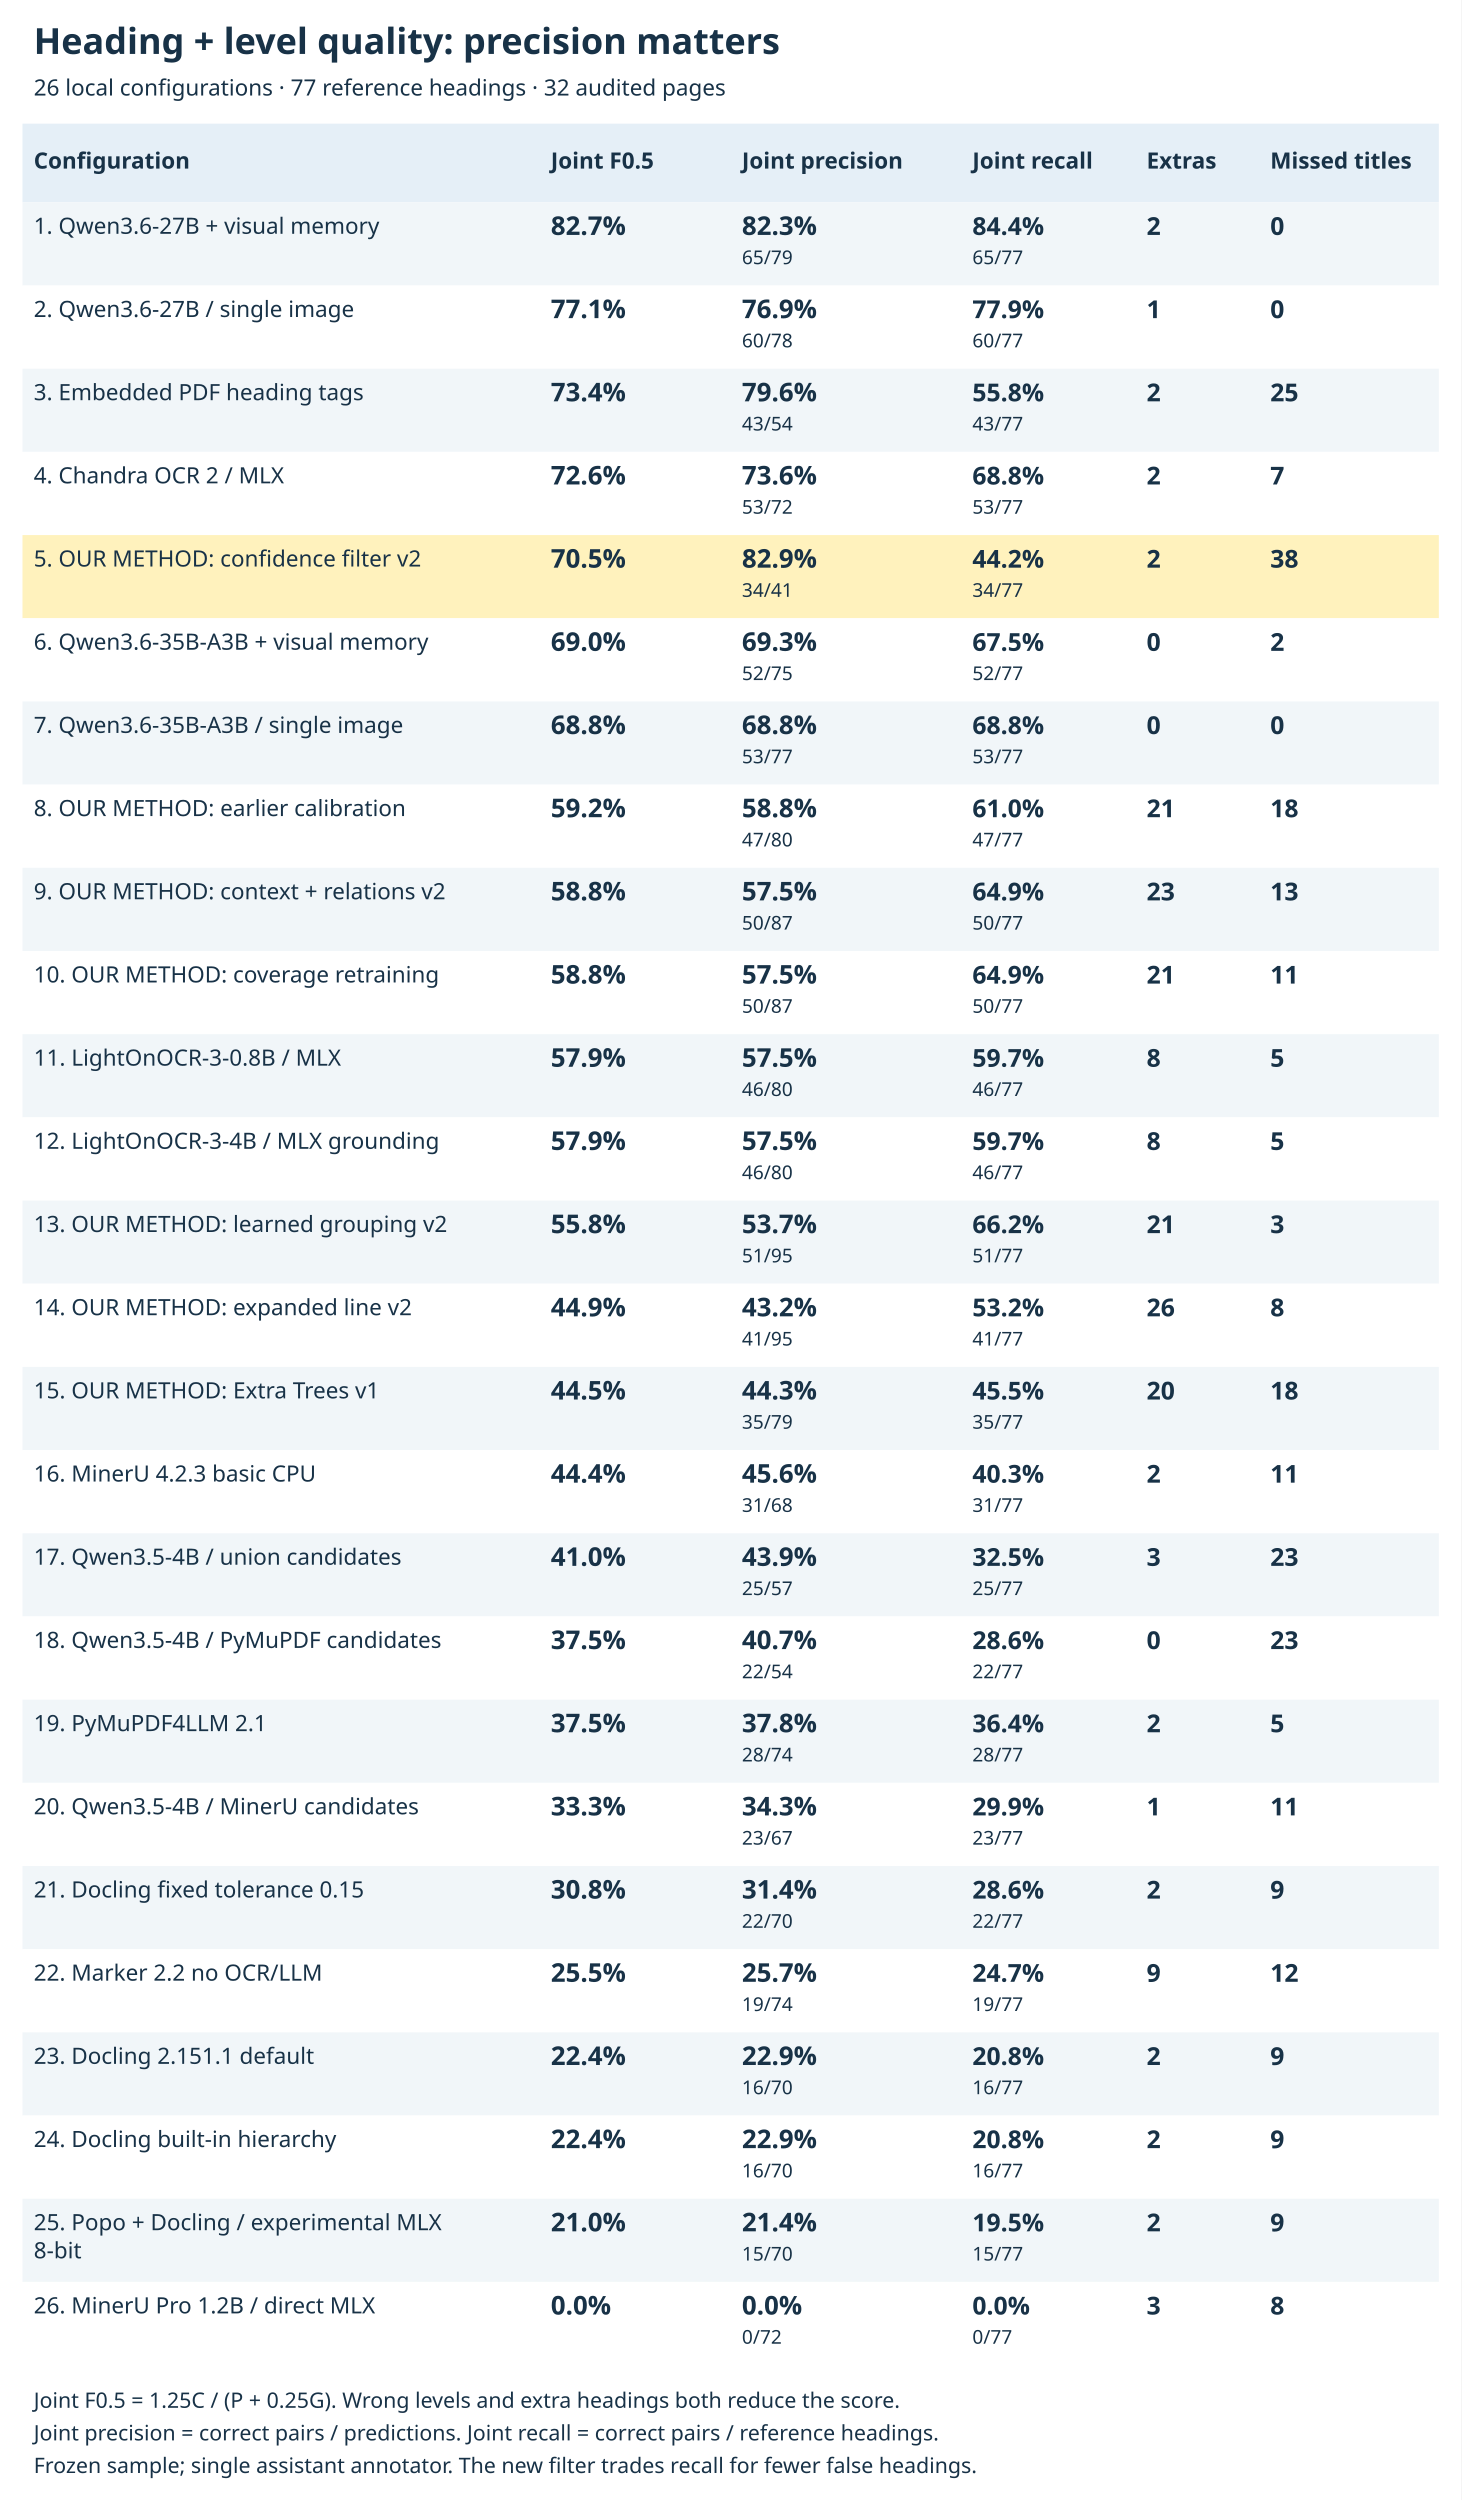
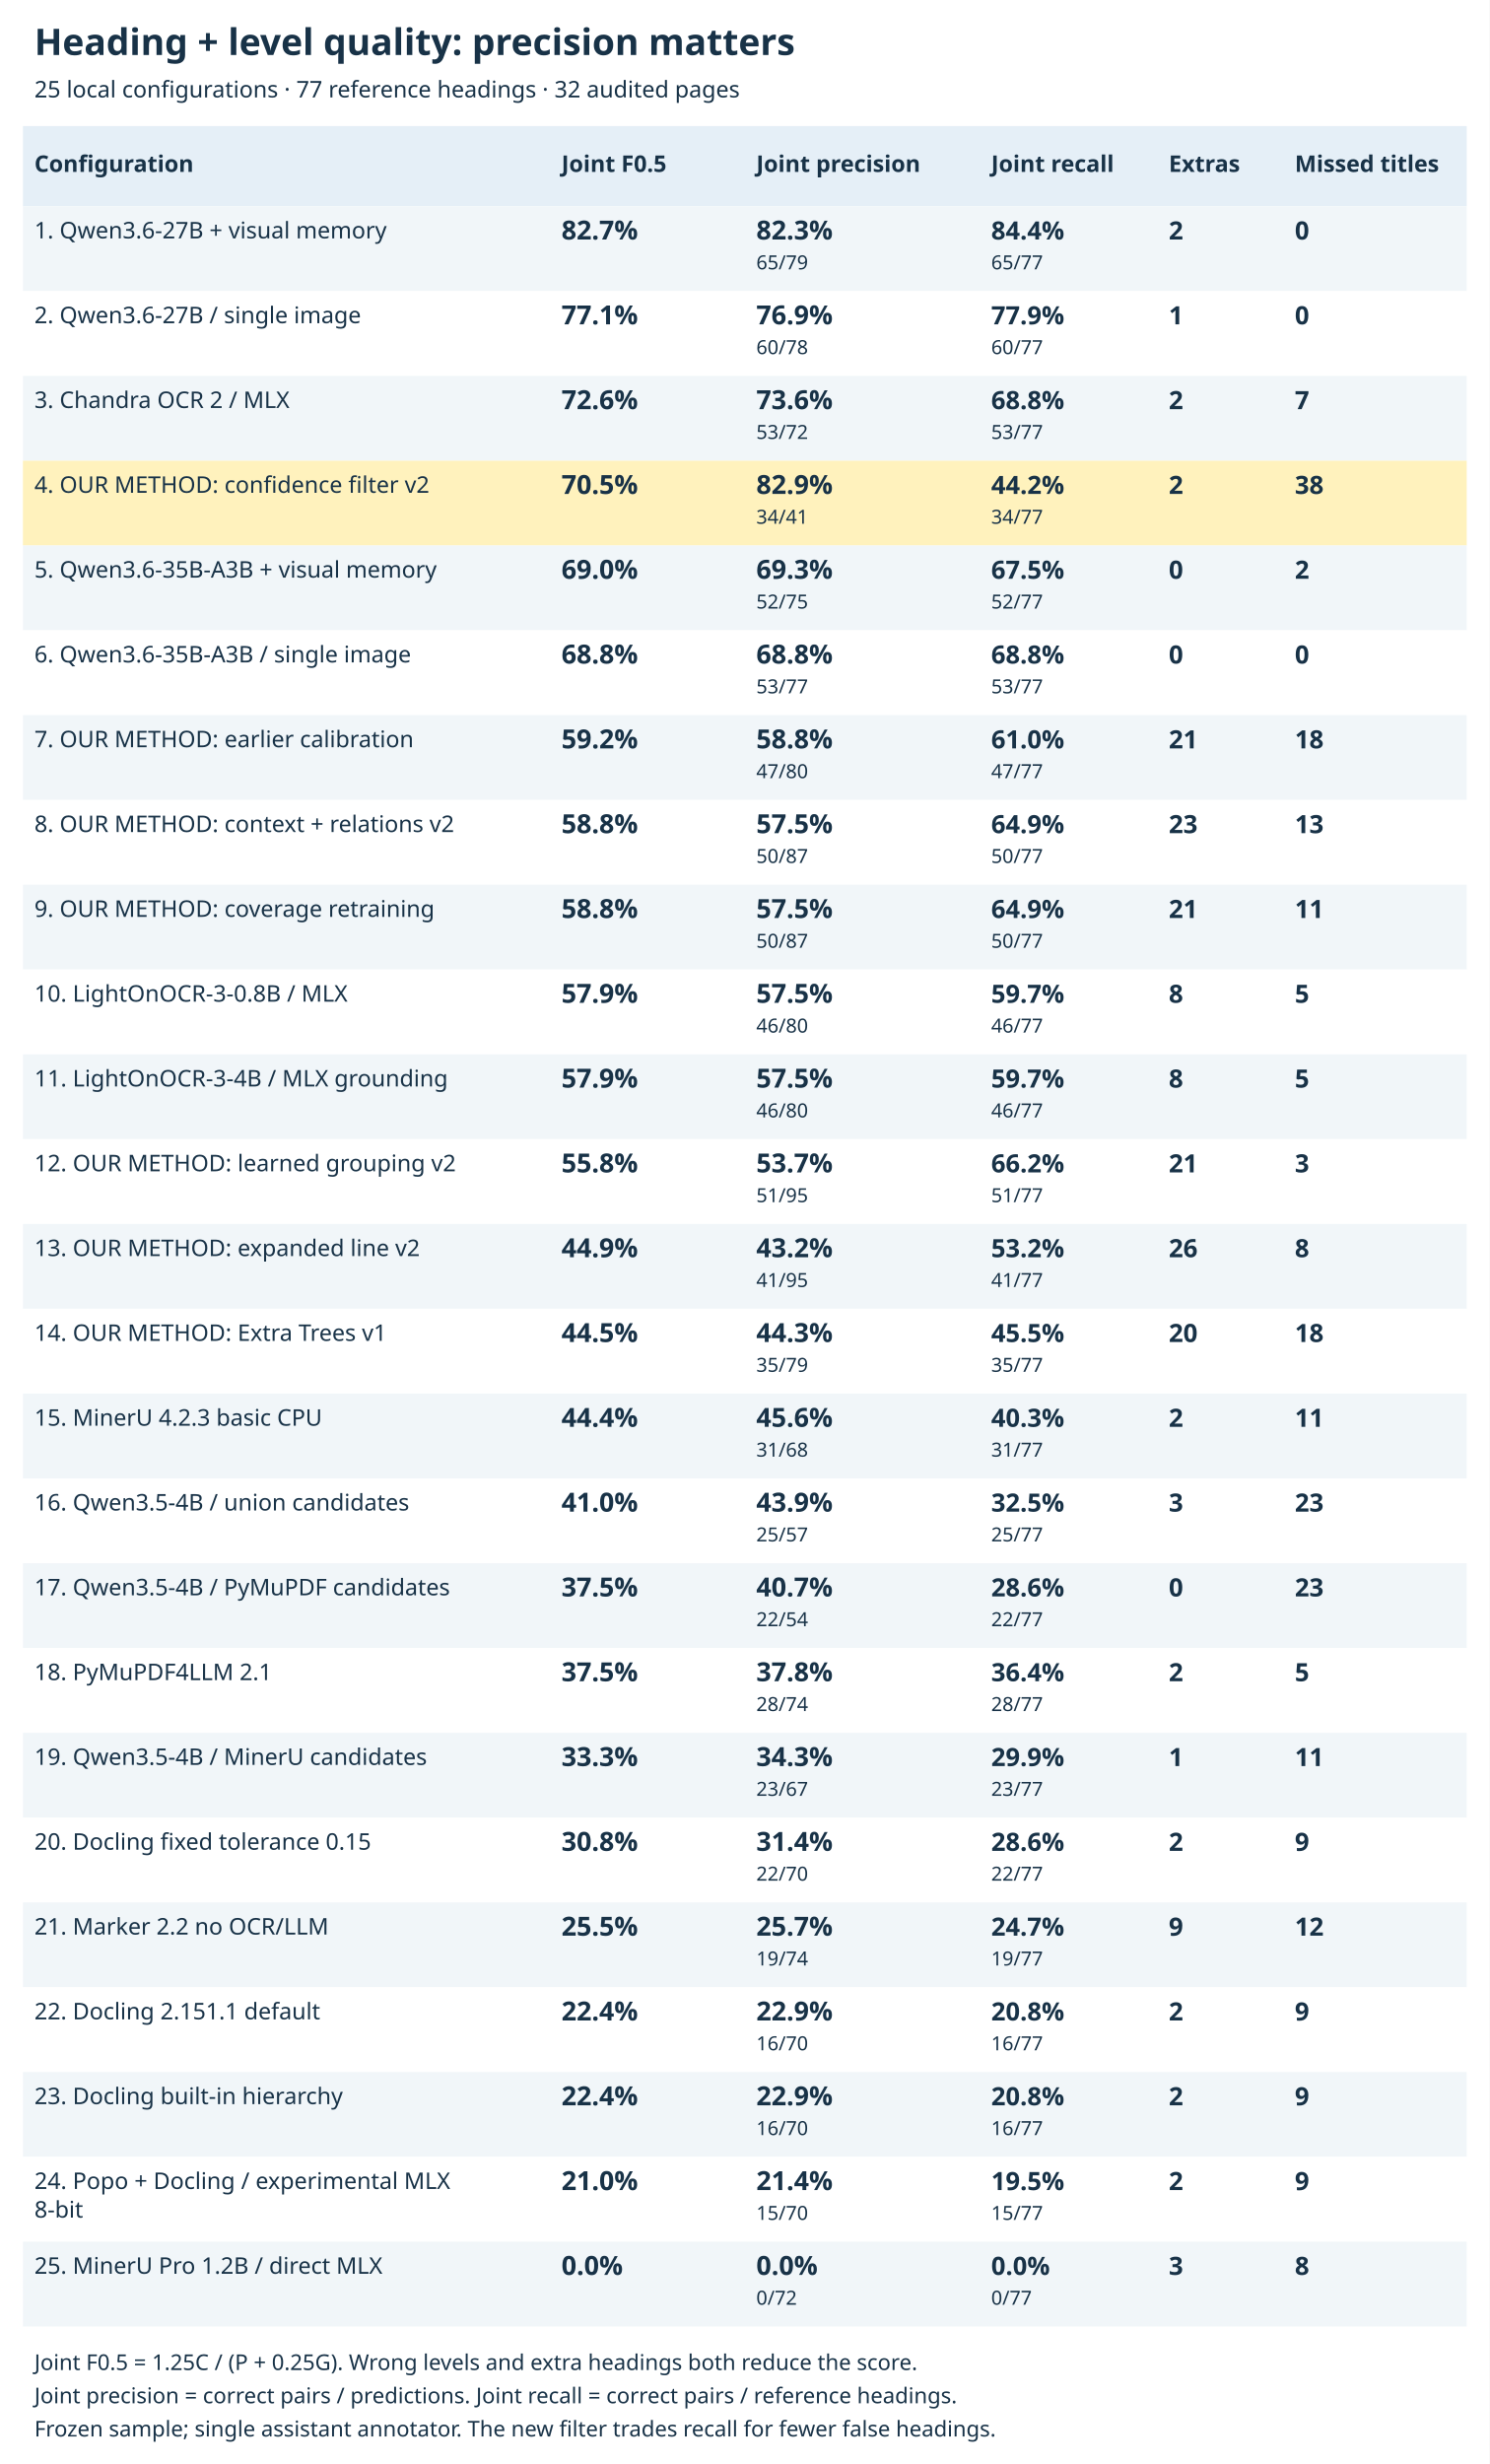
- <svg xmlns="http://www.w3.org/2000/svg" width="1300" height="2224">
-   <rect width="1300" height="2224" fill="white" />
+ <svg xmlns="http://www.w3.org/2000/svg" width="1300" height="2150">
+   <rect width="1300" height="2150" fill="white" />
  <text x="30" y="48" font-family="sans-serif" font-size="32" fill="#183247" font-weight="700">Heading + level quality: precision matters</text>
-   <text x="30" y="85" font-family="sans-serif" font-size="20" fill="#183247" font-weight="400">26 local configurations · 77 reference headings · 32 audited pages</text>
+   <text x="30" y="85" font-family="sans-serif" font-size="20" fill="#183247" font-weight="400">25 local configurations · 77 reference headings · 32 audited pages</text>
  <rect x="20" y="110" width="1260" height="70" fill="#e5eff7" />
  <text x="30" y="150" font-family="sans-serif" font-size="20" fill="#183247" font-weight="700">Configuration</text>
  <text x="490" y="150" font-family="sans-serif" font-size="20" fill="#183247" font-weight="700">Joint F0.5</text>
  <text x="660" y="150" font-family="sans-serif" font-size="20" fill="#183247" font-weight="700">Joint precision</text>
  <text x="865" y="150" font-family="sans-serif" font-size="20" fill="#183247" font-weight="700">Joint recall</text>
  <text x="1020" y="150" font-family="sans-serif" font-size="20" fill="#183247" font-weight="700">Extras</text>
  <text x="1130" y="150" font-family="sans-serif" font-size="20" fill="#183247" font-weight="700">Missed titles</text>
  <rect x="20" y="180" width="1260" height="74" fill="#f1f6f9" />
  <text x="30" y="208" font-family="sans-serif" font-size="20" fill="#183247" font-weight="400">1. Qwen3.6-27B + visual memory</text>
  <text x="490" y="209" font-family="sans-serif" font-size="23" fill="#183247" font-weight="700">82.7%</text>
  <text x="660" y="209" font-family="sans-serif" font-size="23" fill="#183247" font-weight="700">82.3%</text>
  <text x="660" y="235" font-family="sans-serif" font-size="17" fill="#183247" font-weight="400">65/79</text>
  <text x="865" y="209" font-family="sans-serif" font-size="22" fill="#183247" font-weight="700">84.4%</text>
  <text x="865" y="235" font-family="sans-serif" font-size="17" fill="#183247" font-weight="400">65/77</text>
  <text x="1020" y="209" font-family="sans-serif" font-size="22" fill="#183247" font-weight="700">2</text>
  <text x="1130" y="209" font-family="sans-serif" font-size="22" fill="#183247" font-weight="700">0</text>
  <rect x="20" y="254" width="1260" height="74" fill="white" />
  <text x="30" y="282" font-family="sans-serif" font-size="20" fill="#183247" font-weight="400">2. Qwen3.6-27B / single image</text>
  <text x="490" y="283" font-family="sans-serif" font-size="23" fill="#183247" font-weight="700">77.1%</text>
  <text x="660" y="283" font-family="sans-serif" font-size="23" fill="#183247" font-weight="700">76.9%</text>
  <text x="660" y="309" font-family="sans-serif" font-size="17" fill="#183247" font-weight="400">60/78</text>
  <text x="865" y="283" font-family="sans-serif" font-size="22" fill="#183247" font-weight="700">77.9%</text>
  <text x="865" y="309" font-family="sans-serif" font-size="17" fill="#183247" font-weight="400">60/77</text>
  <text x="1020" y="283" font-family="sans-serif" font-size="22" fill="#183247" font-weight="700">1</text>
  <text x="1130" y="283" font-family="sans-serif" font-size="22" fill="#183247" font-weight="700">0</text>
  <rect x="20" y="328" width="1260" height="74" fill="#f1f6f9" />
-   <text x="30" y="356" font-family="sans-serif" font-size="20" fill="#183247" font-weight="400">3. Embedded PDF heading tags</text>
-   <text x="490" y="357" font-family="sans-serif" font-size="23" fill="#183247" font-weight="700">73.4%</text>
-   <text x="660" y="357" font-family="sans-serif" font-size="23" fill="#183247" font-weight="700">79.6%</text>
-   <text x="660" y="383" font-family="sans-serif" font-size="17" fill="#183247" font-weight="400">43/54</text>
-   <text x="865" y="357" font-family="sans-serif" font-size="22" fill="#183247" font-weight="700">55.8%</text>
-   <text x="865" y="383" font-family="sans-serif" font-size="17" fill="#183247" font-weight="400">43/77</text>
+   <text x="30" y="356" font-family="sans-serif" font-size="20" fill="#183247" font-weight="400">3. Chandra OCR 2 / MLX</text>
+   <text x="490" y="357" font-family="sans-serif" font-size="23" fill="#183247" font-weight="700">72.6%</text>
+   <text x="660" y="357" font-family="sans-serif" font-size="23" fill="#183247" font-weight="700">73.6%</text>
+   <text x="660" y="383" font-family="sans-serif" font-size="17" fill="#183247" font-weight="400">53/72</text>
+   <text x="865" y="357" font-family="sans-serif" font-size="22" fill="#183247" font-weight="700">68.8%</text>
+   <text x="865" y="383" font-family="sans-serif" font-size="17" fill="#183247" font-weight="400">53/77</text>
  <text x="1020" y="357" font-family="sans-serif" font-size="22" fill="#183247" font-weight="700">2</text>
-   <text x="1130" y="357" font-family="sans-serif" font-size="22" fill="#183247" font-weight="700">25</text>
-   <rect x="20" y="402" width="1260" height="74" fill="white" />
-   <text x="30" y="430" font-family="sans-serif" font-size="20" fill="#183247" font-weight="400">4. Chandra OCR 2 / MLX</text>
-   <text x="490" y="431" font-family="sans-serif" font-size="23" fill="#183247" font-weight="700">72.6%</text>
-   <text x="660" y="431" font-family="sans-serif" font-size="23" fill="#183247" font-weight="700">73.6%</text>
-   <text x="660" y="457" font-family="sans-serif" font-size="17" fill="#183247" font-weight="400">53/72</text>
-   <text x="865" y="431" font-family="sans-serif" font-size="22" fill="#183247" font-weight="700">68.8%</text>
-   <text x="865" y="457" font-family="sans-serif" font-size="17" fill="#183247" font-weight="400">53/77</text>
+   <text x="1130" y="357" font-family="sans-serif" font-size="22" fill="#183247" font-weight="700">7</text>
+   <rect x="20" y="402" width="1260" height="74" fill="#fff2bd" />
+   <text x="30" y="430" font-family="sans-serif" font-size="20" fill="#183247" font-weight="400">4. OUR METHOD: confidence filter v2</text>
+   <text x="490" y="431" font-family="sans-serif" font-size="23" fill="#183247" font-weight="700">70.5%</text>
+   <text x="660" y="431" font-family="sans-serif" font-size="23" fill="#183247" font-weight="700">82.9%</text>
+   <text x="660" y="457" font-family="sans-serif" font-size="17" fill="#183247" font-weight="400">34/41</text>
+   <text x="865" y="431" font-family="sans-serif" font-size="22" fill="#183247" font-weight="700">44.2%</text>
+   <text x="865" y="457" font-family="sans-serif" font-size="17" fill="#183247" font-weight="400">34/77</text>
  <text x="1020" y="431" font-family="sans-serif" font-size="22" fill="#183247" font-weight="700">2</text>
-   <text x="1130" y="431" font-family="sans-serif" font-size="22" fill="#183247" font-weight="700">7</text>
-   <rect x="20" y="476" width="1260" height="74" fill="#fff2bd" />
-   <text x="30" y="504" font-family="sans-serif" font-size="20" fill="#183247" font-weight="400">5. OUR METHOD: confidence filter v2</text>
-   <text x="490" y="505" font-family="sans-serif" font-size="23" fill="#183247" font-weight="700">70.5%</text>
-   <text x="660" y="505" font-family="sans-serif" font-size="23" fill="#183247" font-weight="700">82.9%</text>
-   <text x="660" y="531" font-family="sans-serif" font-size="17" fill="#183247" font-weight="400">34/41</text>
-   <text x="865" y="505" font-family="sans-serif" font-size="22" fill="#183247" font-weight="700">44.2%</text>
-   <text x="865" y="531" font-family="sans-serif" font-size="17" fill="#183247" font-weight="400">34/77</text>
-   <text x="1020" y="505" font-family="sans-serif" font-size="22" fill="#183247" font-weight="700">2</text>
-   <text x="1130" y="505" font-family="sans-serif" font-size="22" fill="#183247" font-weight="700">38</text>
+   <text x="1130" y="431" font-family="sans-serif" font-size="22" fill="#183247" font-weight="700">38</text>
+   <rect x="20" y="476" width="1260" height="74" fill="#f1f6f9" />
+   <text x="30" y="504" font-family="sans-serif" font-size="20" fill="#183247" font-weight="400">5. Qwen3.6-35B-A3B + visual memory</text>
+   <text x="490" y="505" font-family="sans-serif" font-size="23" fill="#183247" font-weight="700">69.0%</text>
+   <text x="660" y="505" font-family="sans-serif" font-size="23" fill="#183247" font-weight="700">69.3%</text>
+   <text x="660" y="531" font-family="sans-serif" font-size="17" fill="#183247" font-weight="400">52/75</text>
+   <text x="865" y="505" font-family="sans-serif" font-size="22" fill="#183247" font-weight="700">67.5%</text>
+   <text x="865" y="531" font-family="sans-serif" font-size="17" fill="#183247" font-weight="400">52/77</text>
+   <text x="1020" y="505" font-family="sans-serif" font-size="22" fill="#183247" font-weight="700">0</text>
+   <text x="1130" y="505" font-family="sans-serif" font-size="22" fill="#183247" font-weight="700">2</text>
  <rect x="20" y="550" width="1260" height="74" fill="white" />
-   <text x="30" y="578" font-family="sans-serif" font-size="20" fill="#183247" font-weight="400">6. Qwen3.6-35B-A3B + visual memory</text>
-   <text x="490" y="579" font-family="sans-serif" font-size="23" fill="#183247" font-weight="700">69.0%</text>
-   <text x="660" y="579" font-family="sans-serif" font-size="23" fill="#183247" font-weight="700">69.3%</text>
-   <text x="660" y="605" font-family="sans-serif" font-size="17" fill="#183247" font-weight="400">52/75</text>
-   <text x="865" y="579" font-family="sans-serif" font-size="22" fill="#183247" font-weight="700">67.5%</text>
-   <text x="865" y="605" font-family="sans-serif" font-size="17" fill="#183247" font-weight="400">52/77</text>
+   <text x="30" y="578" font-family="sans-serif" font-size="20" fill="#183247" font-weight="400">6. Qwen3.6-35B-A3B / single image</text>
+   <text x="490" y="579" font-family="sans-serif" font-size="23" fill="#183247" font-weight="700">68.8%</text>
+   <text x="660" y="579" font-family="sans-serif" font-size="23" fill="#183247" font-weight="700">68.8%</text>
+   <text x="660" y="605" font-family="sans-serif" font-size="17" fill="#183247" font-weight="400">53/77</text>
+   <text x="865" y="579" font-family="sans-serif" font-size="22" fill="#183247" font-weight="700">68.8%</text>
+   <text x="865" y="605" font-family="sans-serif" font-size="17" fill="#183247" font-weight="400">53/77</text>
  <text x="1020" y="579" font-family="sans-serif" font-size="22" fill="#183247" font-weight="700">0</text>
-   <text x="1130" y="579" font-family="sans-serif" font-size="22" fill="#183247" font-weight="700">2</text>
+   <text x="1130" y="579" font-family="sans-serif" font-size="22" fill="#183247" font-weight="700">0</text>
  <rect x="20" y="624" width="1260" height="74" fill="#f1f6f9" />
-   <text x="30" y="652" font-family="sans-serif" font-size="20" fill="#183247" font-weight="400">7. Qwen3.6-35B-A3B / single image</text>
-   <text x="490" y="653" font-family="sans-serif" font-size="23" fill="#183247" font-weight="700">68.8%</text>
-   <text x="660" y="653" font-family="sans-serif" font-size="23" fill="#183247" font-weight="700">68.8%</text>
-   <text x="660" y="679" font-family="sans-serif" font-size="17" fill="#183247" font-weight="400">53/77</text>
-   <text x="865" y="653" font-family="sans-serif" font-size="22" fill="#183247" font-weight="700">68.8%</text>
-   <text x="865" y="679" font-family="sans-serif" font-size="17" fill="#183247" font-weight="400">53/77</text>
-   <text x="1020" y="653" font-family="sans-serif" font-size="22" fill="#183247" font-weight="700">0</text>
-   <text x="1130" y="653" font-family="sans-serif" font-size="22" fill="#183247" font-weight="700">0</text>
+   <text x="30" y="652" font-family="sans-serif" font-size="20" fill="#183247" font-weight="400">7. OUR METHOD: earlier calibration</text>
+   <text x="490" y="653" font-family="sans-serif" font-size="23" fill="#183247" font-weight="700">59.2%</text>
+   <text x="660" y="653" font-family="sans-serif" font-size="23" fill="#183247" font-weight="700">58.8%</text>
+   <text x="660" y="679" font-family="sans-serif" font-size="17" fill="#183247" font-weight="400">47/80</text>
+   <text x="865" y="653" font-family="sans-serif" font-size="22" fill="#183247" font-weight="700">61.0%</text>
+   <text x="865" y="679" font-family="sans-serif" font-size="17" fill="#183247" font-weight="400">47/77</text>
+   <text x="1020" y="653" font-family="sans-serif" font-size="22" fill="#183247" font-weight="700">21</text>
+   <text x="1130" y="653" font-family="sans-serif" font-size="22" fill="#183247" font-weight="700">18</text>
  <rect x="20" y="698" width="1260" height="74" fill="white" />
-   <text x="30" y="726" font-family="sans-serif" font-size="20" fill="#183247" font-weight="400">8. OUR METHOD: earlier calibration</text>
-   <text x="490" y="727" font-family="sans-serif" font-size="23" fill="#183247" font-weight="700">59.2%</text>
-   <text x="660" y="727" font-family="sans-serif" font-size="23" fill="#183247" font-weight="700">58.8%</text>
-   <text x="660" y="753" font-family="sans-serif" font-size="17" fill="#183247" font-weight="400">47/80</text>
-   <text x="865" y="727" font-family="sans-serif" font-size="22" fill="#183247" font-weight="700">61.0%</text>
-   <text x="865" y="753" font-family="sans-serif" font-size="17" fill="#183247" font-weight="400">47/77</text>
-   <text x="1020" y="727" font-family="sans-serif" font-size="22" fill="#183247" font-weight="700">21</text>
-   <text x="1130" y="727" font-family="sans-serif" font-size="22" fill="#183247" font-weight="700">18</text>
+   <text x="30" y="726" font-family="sans-serif" font-size="20" fill="#183247" font-weight="400">8. OUR METHOD: context + relations v2</text>
+   <text x="490" y="727" font-family="sans-serif" font-size="23" fill="#183247" font-weight="700">58.8%</text>
+   <text x="660" y="727" font-family="sans-serif" font-size="23" fill="#183247" font-weight="700">57.5%</text>
+   <text x="660" y="753" font-family="sans-serif" font-size="17" fill="#183247" font-weight="400">50/87</text>
+   <text x="865" y="727" font-family="sans-serif" font-size="22" fill="#183247" font-weight="700">64.9%</text>
+   <text x="865" y="753" font-family="sans-serif" font-size="17" fill="#183247" font-weight="400">50/77</text>
+   <text x="1020" y="727" font-family="sans-serif" font-size="22" fill="#183247" font-weight="700">23</text>
+   <text x="1130" y="727" font-family="sans-serif" font-size="22" fill="#183247" font-weight="700">13</text>
  <rect x="20" y="772" width="1260" height="74" fill="#f1f6f9" />
-   <text x="30" y="800" font-family="sans-serif" font-size="20" fill="#183247" font-weight="400">9. OUR METHOD: context + relations v2</text>
+   <text x="30" y="800" font-family="sans-serif" font-size="20" fill="#183247" font-weight="400">9. OUR METHOD: coverage retraining</text>
  <text x="490" y="801" font-family="sans-serif" font-size="23" fill="#183247" font-weight="700">58.8%</text>
  <text x="660" y="801" font-family="sans-serif" font-size="23" fill="#183247" font-weight="700">57.5%</text>
  <text x="660" y="827" font-family="sans-serif" font-size="17" fill="#183247" font-weight="400">50/87</text>
  <text x="865" y="801" font-family="sans-serif" font-size="22" fill="#183247" font-weight="700">64.9%</text>
  <text x="865" y="827" font-family="sans-serif" font-size="17" fill="#183247" font-weight="400">50/77</text>
-   <text x="1020" y="801" font-family="sans-serif" font-size="22" fill="#183247" font-weight="700">23</text>
-   <text x="1130" y="801" font-family="sans-serif" font-size="22" fill="#183247" font-weight="700">13</text>
+   <text x="1020" y="801" font-family="sans-serif" font-size="22" fill="#183247" font-weight="700">21</text>
+   <text x="1130" y="801" font-family="sans-serif" font-size="22" fill="#183247" font-weight="700">11</text>
  <rect x="20" y="846" width="1260" height="74" fill="white" />
-   <text x="30" y="874" font-family="sans-serif" font-size="20" fill="#183247" font-weight="400">10. OUR METHOD: coverage retraining</text>
-   <text x="490" y="875" font-family="sans-serif" font-size="23" fill="#183247" font-weight="700">58.8%</text>
+   <text x="30" y="874" font-family="sans-serif" font-size="20" fill="#183247" font-weight="400">10. LightOnOCR-3-0.8B / MLX</text>
+   <text x="490" y="875" font-family="sans-serif" font-size="23" fill="#183247" font-weight="700">57.9%</text>
  <text x="660" y="875" font-family="sans-serif" font-size="23" fill="#183247" font-weight="700">57.5%</text>
-   <text x="660" y="901" font-family="sans-serif" font-size="17" fill="#183247" font-weight="400">50/87</text>
-   <text x="865" y="875" font-family="sans-serif" font-size="22" fill="#183247" font-weight="700">64.9%</text>
-   <text x="865" y="901" font-family="sans-serif" font-size="17" fill="#183247" font-weight="400">50/77</text>
-   <text x="1020" y="875" font-family="sans-serif" font-size="22" fill="#183247" font-weight="700">21</text>
-   <text x="1130" y="875" font-family="sans-serif" font-size="22" fill="#183247" font-weight="700">11</text>
+   <text x="660" y="901" font-family="sans-serif" font-size="17" fill="#183247" font-weight="400">46/80</text>
+   <text x="865" y="875" font-family="sans-serif" font-size="22" fill="#183247" font-weight="700">59.7%</text>
+   <text x="865" y="901" font-family="sans-serif" font-size="17" fill="#183247" font-weight="400">46/77</text>
+   <text x="1020" y="875" font-family="sans-serif" font-size="22" fill="#183247" font-weight="700">8</text>
+   <text x="1130" y="875" font-family="sans-serif" font-size="22" fill="#183247" font-weight="700">5</text>
  <rect x="20" y="920" width="1260" height="74" fill="#f1f6f9" />
-   <text x="30" y="948" font-family="sans-serif" font-size="20" fill="#183247" font-weight="400">11. LightOnOCR-3-0.8B / MLX</text>
+   <text x="30" y="948" font-family="sans-serif" font-size="20" fill="#183247" font-weight="400">11. LightOnOCR-3-4B / MLX grounding</text>
  <text x="490" y="949" font-family="sans-serif" font-size="23" fill="#183247" font-weight="700">57.9%</text>
  <text x="660" y="949" font-family="sans-serif" font-size="23" fill="#183247" font-weight="700">57.5%</text>
  <text x="660" y="975" font-family="sans-serif" font-size="17" fill="#183247" font-weight="400">46/80</text>
  <text x="865" y="949" font-family="sans-serif" font-size="22" fill="#183247" font-weight="700">59.7%</text>
  <text x="865" y="975" font-family="sans-serif" font-size="17" fill="#183247" font-weight="400">46/77</text>
  <text x="1020" y="949" font-family="sans-serif" font-size="22" fill="#183247" font-weight="700">8</text>
  <text x="1130" y="949" font-family="sans-serif" font-size="22" fill="#183247" font-weight="700">5</text>
  <rect x="20" y="994" width="1260" height="74" fill="white" />
-   <text x="30" y="1022" font-family="sans-serif" font-size="20" fill="#183247" font-weight="400">12. LightOnOCR-3-4B / MLX grounding</text>
-   <text x="490" y="1023" font-family="sans-serif" font-size="23" fill="#183247" font-weight="700">57.9%</text>
-   <text x="660" y="1023" font-family="sans-serif" font-size="23" fill="#183247" font-weight="700">57.5%</text>
-   <text x="660" y="1049" font-family="sans-serif" font-size="17" fill="#183247" font-weight="400">46/80</text>
-   <text x="865" y="1023" font-family="sans-serif" font-size="22" fill="#183247" font-weight="700">59.7%</text>
-   <text x="865" y="1049" font-family="sans-serif" font-size="17" fill="#183247" font-weight="400">46/77</text>
-   <text x="1020" y="1023" font-family="sans-serif" font-size="22" fill="#183247" font-weight="700">8</text>
-   <text x="1130" y="1023" font-family="sans-serif" font-size="22" fill="#183247" font-weight="700">5</text>
+   <text x="30" y="1022" font-family="sans-serif" font-size="20" fill="#183247" font-weight="400">12. OUR METHOD: learned grouping v2</text>
+   <text x="490" y="1023" font-family="sans-serif" font-size="23" fill="#183247" font-weight="700">55.8%</text>
+   <text x="660" y="1023" font-family="sans-serif" font-size="23" fill="#183247" font-weight="700">53.7%</text>
+   <text x="660" y="1049" font-family="sans-serif" font-size="17" fill="#183247" font-weight="400">51/95</text>
+   <text x="865" y="1023" font-family="sans-serif" font-size="22" fill="#183247" font-weight="700">66.2%</text>
+   <text x="865" y="1049" font-family="sans-serif" font-size="17" fill="#183247" font-weight="400">51/77</text>
+   <text x="1020" y="1023" font-family="sans-serif" font-size="22" fill="#183247" font-weight="700">21</text>
+   <text x="1130" y="1023" font-family="sans-serif" font-size="22" fill="#183247" font-weight="700">3</text>
  <rect x="20" y="1068" width="1260" height="74" fill="#f1f6f9" />
-   <text x="30" y="1096" font-family="sans-serif" font-size="20" fill="#183247" font-weight="400">13. OUR METHOD: learned grouping v2</text>
-   <text x="490" y="1097" font-family="sans-serif" font-size="23" fill="#183247" font-weight="700">55.8%</text>
-   <text x="660" y="1097" font-family="sans-serif" font-size="23" fill="#183247" font-weight="700">53.7%</text>
-   <text x="660" y="1123" font-family="sans-serif" font-size="17" fill="#183247" font-weight="400">51/95</text>
-   <text x="865" y="1097" font-family="sans-serif" font-size="22" fill="#183247" font-weight="700">66.2%</text>
-   <text x="865" y="1123" font-family="sans-serif" font-size="17" fill="#183247" font-weight="400">51/77</text>
-   <text x="1020" y="1097" font-family="sans-serif" font-size="22" fill="#183247" font-weight="700">21</text>
-   <text x="1130" y="1097" font-family="sans-serif" font-size="22" fill="#183247" font-weight="700">3</text>
+   <text x="30" y="1096" font-family="sans-serif" font-size="20" fill="#183247" font-weight="400">13. OUR METHOD: expanded line v2</text>
+   <text x="490" y="1097" font-family="sans-serif" font-size="23" fill="#183247" font-weight="700">44.9%</text>
+   <text x="660" y="1097" font-family="sans-serif" font-size="23" fill="#183247" font-weight="700">43.2%</text>
+   <text x="660" y="1123" font-family="sans-serif" font-size="17" fill="#183247" font-weight="400">41/95</text>
+   <text x="865" y="1097" font-family="sans-serif" font-size="22" fill="#183247" font-weight="700">53.2%</text>
+   <text x="865" y="1123" font-family="sans-serif" font-size="17" fill="#183247" font-weight="400">41/77</text>
+   <text x="1020" y="1097" font-family="sans-serif" font-size="22" fill="#183247" font-weight="700">26</text>
+   <text x="1130" y="1097" font-family="sans-serif" font-size="22" fill="#183247" font-weight="700">8</text>
  <rect x="20" y="1142" width="1260" height="74" fill="white" />
-   <text x="30" y="1170" font-family="sans-serif" font-size="20" fill="#183247" font-weight="400">14. OUR METHOD: expanded line v2</text>
-   <text x="490" y="1171" font-family="sans-serif" font-size="23" fill="#183247" font-weight="700">44.9%</text>
-   <text x="660" y="1171" font-family="sans-serif" font-size="23" fill="#183247" font-weight="700">43.2%</text>
-   <text x="660" y="1197" font-family="sans-serif" font-size="17" fill="#183247" font-weight="400">41/95</text>
-   <text x="865" y="1171" font-family="sans-serif" font-size="22" fill="#183247" font-weight="700">53.2%</text>
-   <text x="865" y="1197" font-family="sans-serif" font-size="17" fill="#183247" font-weight="400">41/77</text>
-   <text x="1020" y="1171" font-family="sans-serif" font-size="22" fill="#183247" font-weight="700">26</text>
-   <text x="1130" y="1171" font-family="sans-serif" font-size="22" fill="#183247" font-weight="700">8</text>
+   <text x="30" y="1170" font-family="sans-serif" font-size="20" fill="#183247" font-weight="400">14. OUR METHOD: Extra Trees v1</text>
+   <text x="490" y="1171" font-family="sans-serif" font-size="23" fill="#183247" font-weight="700">44.5%</text>
+   <text x="660" y="1171" font-family="sans-serif" font-size="23" fill="#183247" font-weight="700">44.3%</text>
+   <text x="660" y="1197" font-family="sans-serif" font-size="17" fill="#183247" font-weight="400">35/79</text>
+   <text x="865" y="1171" font-family="sans-serif" font-size="22" fill="#183247" font-weight="700">45.5%</text>
+   <text x="865" y="1197" font-family="sans-serif" font-size="17" fill="#183247" font-weight="400">35/77</text>
+   <text x="1020" y="1171" font-family="sans-serif" font-size="22" fill="#183247" font-weight="700">20</text>
+   <text x="1130" y="1171" font-family="sans-serif" font-size="22" fill="#183247" font-weight="700">18</text>
  <rect x="20" y="1216" width="1260" height="74" fill="#f1f6f9" />
-   <text x="30" y="1244" font-family="sans-serif" font-size="20" fill="#183247" font-weight="400">15. OUR METHOD: Extra Trees v1</text>
-   <text x="490" y="1245" font-family="sans-serif" font-size="23" fill="#183247" font-weight="700">44.5%</text>
-   <text x="660" y="1245" font-family="sans-serif" font-size="23" fill="#183247" font-weight="700">44.3%</text>
-   <text x="660" y="1271" font-family="sans-serif" font-size="17" fill="#183247" font-weight="400">35/79</text>
-   <text x="865" y="1245" font-family="sans-serif" font-size="22" fill="#183247" font-weight="700">45.5%</text>
-   <text x="865" y="1271" font-family="sans-serif" font-size="17" fill="#183247" font-weight="400">35/77</text>
-   <text x="1020" y="1245" font-family="sans-serif" font-size="22" fill="#183247" font-weight="700">20</text>
-   <text x="1130" y="1245" font-family="sans-serif" font-size="22" fill="#183247" font-weight="700">18</text>
+   <text x="30" y="1244" font-family="sans-serif" font-size="20" fill="#183247" font-weight="400">15. MinerU 4.2.3 basic CPU</text>
+   <text x="490" y="1245" font-family="sans-serif" font-size="23" fill="#183247" font-weight="700">44.4%</text>
+   <text x="660" y="1245" font-family="sans-serif" font-size="23" fill="#183247" font-weight="700">45.6%</text>
+   <text x="660" y="1271" font-family="sans-serif" font-size="17" fill="#183247" font-weight="400">31/68</text>
+   <text x="865" y="1245" font-family="sans-serif" font-size="22" fill="#183247" font-weight="700">40.3%</text>
+   <text x="865" y="1271" font-family="sans-serif" font-size="17" fill="#183247" font-weight="400">31/77</text>
+   <text x="1020" y="1245" font-family="sans-serif" font-size="22" fill="#183247" font-weight="700">2</text>
+   <text x="1130" y="1245" font-family="sans-serif" font-size="22" fill="#183247" font-weight="700">11</text>
  <rect x="20" y="1290" width="1260" height="74" fill="white" />
-   <text x="30" y="1318" font-family="sans-serif" font-size="20" fill="#183247" font-weight="400">16. MinerU 4.2.3 basic CPU</text>
-   <text x="490" y="1319" font-family="sans-serif" font-size="23" fill="#183247" font-weight="700">44.4%</text>
-   <text x="660" y="1319" font-family="sans-serif" font-size="23" fill="#183247" font-weight="700">45.6%</text>
-   <text x="660" y="1345" font-family="sans-serif" font-size="17" fill="#183247" font-weight="400">31/68</text>
-   <text x="865" y="1319" font-family="sans-serif" font-size="22" fill="#183247" font-weight="700">40.3%</text>
-   <text x="865" y="1345" font-family="sans-serif" font-size="17" fill="#183247" font-weight="400">31/77</text>
-   <text x="1020" y="1319" font-family="sans-serif" font-size="22" fill="#183247" font-weight="700">2</text>
-   <text x="1130" y="1319" font-family="sans-serif" font-size="22" fill="#183247" font-weight="700">11</text>
+   <text x="30" y="1318" font-family="sans-serif" font-size="20" fill="#183247" font-weight="400">16. Qwen3.5-4B / union candidates</text>
+   <text x="490" y="1319" font-family="sans-serif" font-size="23" fill="#183247" font-weight="700">41.0%</text>
+   <text x="660" y="1319" font-family="sans-serif" font-size="23" fill="#183247" font-weight="700">43.9%</text>
+   <text x="660" y="1345" font-family="sans-serif" font-size="17" fill="#183247" font-weight="400">25/57</text>
+   <text x="865" y="1319" font-family="sans-serif" font-size="22" fill="#183247" font-weight="700">32.5%</text>
+   <text x="865" y="1345" font-family="sans-serif" font-size="17" fill="#183247" font-weight="400">25/77</text>
+   <text x="1020" y="1319" font-family="sans-serif" font-size="22" fill="#183247" font-weight="700">3</text>
+   <text x="1130" y="1319" font-family="sans-serif" font-size="22" fill="#183247" font-weight="700">23</text>
  <rect x="20" y="1364" width="1260" height="74" fill="#f1f6f9" />
-   <text x="30" y="1392" font-family="sans-serif" font-size="20" fill="#183247" font-weight="400">17. Qwen3.5-4B / union candidates</text>
-   <text x="490" y="1393" font-family="sans-serif" font-size="23" fill="#183247" font-weight="700">41.0%</text>
-   <text x="660" y="1393" font-family="sans-serif" font-size="23" fill="#183247" font-weight="700">43.9%</text>
-   <text x="660" y="1419" font-family="sans-serif" font-size="17" fill="#183247" font-weight="400">25/57</text>
-   <text x="865" y="1393" font-family="sans-serif" font-size="22" fill="#183247" font-weight="700">32.5%</text>
-   <text x="865" y="1419" font-family="sans-serif" font-size="17" fill="#183247" font-weight="400">25/77</text>
-   <text x="1020" y="1393" font-family="sans-serif" font-size="22" fill="#183247" font-weight="700">3</text>
+   <text x="30" y="1392" font-family="sans-serif" font-size="20" fill="#183247" font-weight="400">17. Qwen3.5-4B / PyMuPDF candidates</text>
+   <text x="490" y="1393" font-family="sans-serif" font-size="23" fill="#183247" font-weight="700">37.5%</text>
+   <text x="660" y="1393" font-family="sans-serif" font-size="23" fill="#183247" font-weight="700">40.7%</text>
+   <text x="660" y="1419" font-family="sans-serif" font-size="17" fill="#183247" font-weight="400">22/54</text>
+   <text x="865" y="1393" font-family="sans-serif" font-size="22" fill="#183247" font-weight="700">28.6%</text>
+   <text x="865" y="1419" font-family="sans-serif" font-size="17" fill="#183247" font-weight="400">22/77</text>
+   <text x="1020" y="1393" font-family="sans-serif" font-size="22" fill="#183247" font-weight="700">0</text>
  <text x="1130" y="1393" font-family="sans-serif" font-size="22" fill="#183247" font-weight="700">23</text>
  <rect x="20" y="1438" width="1260" height="74" fill="white" />
-   <text x="30" y="1466" font-family="sans-serif" font-size="20" fill="#183247" font-weight="400">18. Qwen3.5-4B / PyMuPDF candidates</text>
+   <text x="30" y="1466" font-family="sans-serif" font-size="20" fill="#183247" font-weight="400">18. PyMuPDF4LLM 2.1</text>
  <text x="490" y="1467" font-family="sans-serif" font-size="23" fill="#183247" font-weight="700">37.5%</text>
-   <text x="660" y="1467" font-family="sans-serif" font-size="23" fill="#183247" font-weight="700">40.7%</text>
-   <text x="660" y="1493" font-family="sans-serif" font-size="17" fill="#183247" font-weight="400">22/54</text>
-   <text x="865" y="1467" font-family="sans-serif" font-size="22" fill="#183247" font-weight="700">28.6%</text>
-   <text x="865" y="1493" font-family="sans-serif" font-size="17" fill="#183247" font-weight="400">22/77</text>
-   <text x="1020" y="1467" font-family="sans-serif" font-size="22" fill="#183247" font-weight="700">0</text>
-   <text x="1130" y="1467" font-family="sans-serif" font-size="22" fill="#183247" font-weight="700">23</text>
+   <text x="660" y="1467" font-family="sans-serif" font-size="23" fill="#183247" font-weight="700">37.8%</text>
+   <text x="660" y="1493" font-family="sans-serif" font-size="17" fill="#183247" font-weight="400">28/74</text>
+   <text x="865" y="1467" font-family="sans-serif" font-size="22" fill="#183247" font-weight="700">36.4%</text>
+   <text x="865" y="1493" font-family="sans-serif" font-size="17" fill="#183247" font-weight="400">28/77</text>
+   <text x="1020" y="1467" font-family="sans-serif" font-size="22" fill="#183247" font-weight="700">2</text>
+   <text x="1130" y="1467" font-family="sans-serif" font-size="22" fill="#183247" font-weight="700">5</text>
  <rect x="20" y="1512" width="1260" height="74" fill="#f1f6f9" />
-   <text x="30" y="1540" font-family="sans-serif" font-size="20" fill="#183247" font-weight="400">19. PyMuPDF4LLM 2.1</text>
-   <text x="490" y="1541" font-family="sans-serif" font-size="23" fill="#183247" font-weight="700">37.5%</text>
-   <text x="660" y="1541" font-family="sans-serif" font-size="23" fill="#183247" font-weight="700">37.8%</text>
-   <text x="660" y="1567" font-family="sans-serif" font-size="17" fill="#183247" font-weight="400">28/74</text>
-   <text x="865" y="1541" font-family="sans-serif" font-size="22" fill="#183247" font-weight="700">36.4%</text>
-   <text x="865" y="1567" font-family="sans-serif" font-size="17" fill="#183247" font-weight="400">28/77</text>
-   <text x="1020" y="1541" font-family="sans-serif" font-size="22" fill="#183247" font-weight="700">2</text>
-   <text x="1130" y="1541" font-family="sans-serif" font-size="22" fill="#183247" font-weight="700">5</text>
+   <text x="30" y="1540" font-family="sans-serif" font-size="20" fill="#183247" font-weight="400">19. Qwen3.5-4B / MinerU candidates</text>
+   <text x="490" y="1541" font-family="sans-serif" font-size="23" fill="#183247" font-weight="700">33.3%</text>
+   <text x="660" y="1541" font-family="sans-serif" font-size="23" fill="#183247" font-weight="700">34.3%</text>
+   <text x="660" y="1567" font-family="sans-serif" font-size="17" fill="#183247" font-weight="400">23/67</text>
+   <text x="865" y="1541" font-family="sans-serif" font-size="22" fill="#183247" font-weight="700">29.9%</text>
+   <text x="865" y="1567" font-family="sans-serif" font-size="17" fill="#183247" font-weight="400">23/77</text>
+   <text x="1020" y="1541" font-family="sans-serif" font-size="22" fill="#183247" font-weight="700">1</text>
+   <text x="1130" y="1541" font-family="sans-serif" font-size="22" fill="#183247" font-weight="700">11</text>
  <rect x="20" y="1586" width="1260" height="74" fill="white" />
-   <text x="30" y="1614" font-family="sans-serif" font-size="20" fill="#183247" font-weight="400">20. Qwen3.5-4B / MinerU candidates</text>
-   <text x="490" y="1615" font-family="sans-serif" font-size="23" fill="#183247" font-weight="700">33.3%</text>
-   <text x="660" y="1615" font-family="sans-serif" font-size="23" fill="#183247" font-weight="700">34.3%</text>
-   <text x="660" y="1641" font-family="sans-serif" font-size="17" fill="#183247" font-weight="400">23/67</text>
-   <text x="865" y="1615" font-family="sans-serif" font-size="22" fill="#183247" font-weight="700">29.9%</text>
-   <text x="865" y="1641" font-family="sans-serif" font-size="17" fill="#183247" font-weight="400">23/77</text>
-   <text x="1020" y="1615" font-family="sans-serif" font-size="22" fill="#183247" font-weight="700">1</text>
-   <text x="1130" y="1615" font-family="sans-serif" font-size="22" fill="#183247" font-weight="700">11</text>
+   <text x="30" y="1614" font-family="sans-serif" font-size="20" fill="#183247" font-weight="400">20. Docling fixed tolerance 0.15</text>
+   <text x="490" y="1615" font-family="sans-serif" font-size="23" fill="#183247" font-weight="700">30.8%</text>
+   <text x="660" y="1615" font-family="sans-serif" font-size="23" fill="#183247" font-weight="700">31.4%</text>
+   <text x="660" y="1641" font-family="sans-serif" font-size="17" fill="#183247" font-weight="400">22/70</text>
+   <text x="865" y="1615" font-family="sans-serif" font-size="22" fill="#183247" font-weight="700">28.6%</text>
+   <text x="865" y="1641" font-family="sans-serif" font-size="17" fill="#183247" font-weight="400">22/77</text>
+   <text x="1020" y="1615" font-family="sans-serif" font-size="22" fill="#183247" font-weight="700">2</text>
+   <text x="1130" y="1615" font-family="sans-serif" font-size="22" fill="#183247" font-weight="700">9</text>
  <rect x="20" y="1660" width="1260" height="74" fill="#f1f6f9" />
-   <text x="30" y="1688" font-family="sans-serif" font-size="20" fill="#183247" font-weight="400">21. Docling fixed tolerance 0.15</text>
-   <text x="490" y="1689" font-family="sans-serif" font-size="23" fill="#183247" font-weight="700">30.8%</text>
-   <text x="660" y="1689" font-family="sans-serif" font-size="23" fill="#183247" font-weight="700">31.4%</text>
-   <text x="660" y="1715" font-family="sans-serif" font-size="17" fill="#183247" font-weight="400">22/70</text>
-   <text x="865" y="1689" font-family="sans-serif" font-size="22" fill="#183247" font-weight="700">28.6%</text>
-   <text x="865" y="1715" font-family="sans-serif" font-size="17" fill="#183247" font-weight="400">22/77</text>
-   <text x="1020" y="1689" font-family="sans-serif" font-size="22" fill="#183247" font-weight="700">2</text>
-   <text x="1130" y="1689" font-family="sans-serif" font-size="22" fill="#183247" font-weight="700">9</text>
+   <text x="30" y="1688" font-family="sans-serif" font-size="20" fill="#183247" font-weight="400">21. Marker 2.2 no OCR/LLM</text>
+   <text x="490" y="1689" font-family="sans-serif" font-size="23" fill="#183247" font-weight="700">25.5%</text>
+   <text x="660" y="1689" font-family="sans-serif" font-size="23" fill="#183247" font-weight="700">25.7%</text>
+   <text x="660" y="1715" font-family="sans-serif" font-size="17" fill="#183247" font-weight="400">19/74</text>
+   <text x="865" y="1689" font-family="sans-serif" font-size="22" fill="#183247" font-weight="700">24.7%</text>
+   <text x="865" y="1715" font-family="sans-serif" font-size="17" fill="#183247" font-weight="400">19/77</text>
+   <text x="1020" y="1689" font-family="sans-serif" font-size="22" fill="#183247" font-weight="700">9</text>
+   <text x="1130" y="1689" font-family="sans-serif" font-size="22" fill="#183247" font-weight="700">12</text>
  <rect x="20" y="1734" width="1260" height="74" fill="white" />
-   <text x="30" y="1762" font-family="sans-serif" font-size="20" fill="#183247" font-weight="400">22. Marker 2.2 no OCR/LLM</text>
-   <text x="490" y="1763" font-family="sans-serif" font-size="23" fill="#183247" font-weight="700">25.5%</text>
-   <text x="660" y="1763" font-family="sans-serif" font-size="23" fill="#183247" font-weight="700">25.7%</text>
-   <text x="660" y="1789" font-family="sans-serif" font-size="17" fill="#183247" font-weight="400">19/74</text>
-   <text x="865" y="1763" font-family="sans-serif" font-size="22" fill="#183247" font-weight="700">24.7%</text>
-   <text x="865" y="1789" font-family="sans-serif" font-size="17" fill="#183247" font-weight="400">19/77</text>
-   <text x="1020" y="1763" font-family="sans-serif" font-size="22" fill="#183247" font-weight="700">9</text>
-   <text x="1130" y="1763" font-family="sans-serif" font-size="22" fill="#183247" font-weight="700">12</text>
+   <text x="30" y="1762" font-family="sans-serif" font-size="20" fill="#183247" font-weight="400">22. Docling 2.151.1 default</text>
+   <text x="490" y="1763" font-family="sans-serif" font-size="23" fill="#183247" font-weight="700">22.4%</text>
+   <text x="660" y="1763" font-family="sans-serif" font-size="23" fill="#183247" font-weight="700">22.9%</text>
+   <text x="660" y="1789" font-family="sans-serif" font-size="17" fill="#183247" font-weight="400">16/70</text>
+   <text x="865" y="1763" font-family="sans-serif" font-size="22" fill="#183247" font-weight="700">20.8%</text>
+   <text x="865" y="1789" font-family="sans-serif" font-size="17" fill="#183247" font-weight="400">16/77</text>
+   <text x="1020" y="1763" font-family="sans-serif" font-size="22" fill="#183247" font-weight="700">2</text>
+   <text x="1130" y="1763" font-family="sans-serif" font-size="22" fill="#183247" font-weight="700">9</text>
  <rect x="20" y="1808" width="1260" height="74" fill="#f1f6f9" />
-   <text x="30" y="1836" font-family="sans-serif" font-size="20" fill="#183247" font-weight="400">23. Docling 2.151.1 default</text>
+   <text x="30" y="1836" font-family="sans-serif" font-size="20" fill="#183247" font-weight="400">23. Docling built-in hierarchy</text>
  <text x="490" y="1837" font-family="sans-serif" font-size="23" fill="#183247" font-weight="700">22.4%</text>
  <text x="660" y="1837" font-family="sans-serif" font-size="23" fill="#183247" font-weight="700">22.9%</text>
  <text x="660" y="1863" font-family="sans-serif" font-size="17" fill="#183247" font-weight="400">16/70</text>
  <text x="865" y="1837" font-family="sans-serif" font-size="22" fill="#183247" font-weight="700">20.8%</text>
  <text x="865" y="1863" font-family="sans-serif" font-size="17" fill="#183247" font-weight="400">16/77</text>
  <text x="1020" y="1837" font-family="sans-serif" font-size="22" fill="#183247" font-weight="700">2</text>
  <text x="1130" y="1837" font-family="sans-serif" font-size="22" fill="#183247" font-weight="700">9</text>
  <rect x="20" y="1882" width="1260" height="74" fill="white" />
-   <text x="30" y="1910" font-family="sans-serif" font-size="20" fill="#183247" font-weight="400">24. Docling built-in hierarchy</text>
-   <text x="490" y="1911" font-family="sans-serif" font-size="23" fill="#183247" font-weight="700">22.4%</text>
-   <text x="660" y="1911" font-family="sans-serif" font-size="23" fill="#183247" font-weight="700">22.9%</text>
-   <text x="660" y="1937" font-family="sans-serif" font-size="17" fill="#183247" font-weight="400">16/70</text>
-   <text x="865" y="1911" font-family="sans-serif" font-size="22" fill="#183247" font-weight="700">20.8%</text>
-   <text x="865" y="1937" font-family="sans-serif" font-size="17" fill="#183247" font-weight="400">16/77</text>
+   <text x="30" y="1910" font-family="sans-serif" font-size="20" fill="#183247" font-weight="400">24. Popo + Docling / experimental MLX</text>
+   <text x="30" y="1935" font-family="sans-serif" font-size="20" fill="#183247" font-weight="400">8-bit</text>
+   <text x="490" y="1911" font-family="sans-serif" font-size="23" fill="#183247" font-weight="700">21.0%</text>
+   <text x="660" y="1911" font-family="sans-serif" font-size="23" fill="#183247" font-weight="700">21.4%</text>
+   <text x="660" y="1937" font-family="sans-serif" font-size="17" fill="#183247" font-weight="400">15/70</text>
+   <text x="865" y="1911" font-family="sans-serif" font-size="22" fill="#183247" font-weight="700">19.5%</text>
+   <text x="865" y="1937" font-family="sans-serif" font-size="17" fill="#183247" font-weight="400">15/77</text>
  <text x="1020" y="1911" font-family="sans-serif" font-size="22" fill="#183247" font-weight="700">2</text>
  <text x="1130" y="1911" font-family="sans-serif" font-size="22" fill="#183247" font-weight="700">9</text>
  <rect x="20" y="1956" width="1260" height="74" fill="#f1f6f9" />
-   <text x="30" y="1984" font-family="sans-serif" font-size="20" fill="#183247" font-weight="400">25. Popo + Docling / experimental MLX</text>
-   <text x="30" y="2009" font-family="sans-serif" font-size="20" fill="#183247" font-weight="400">8-bit</text>
-   <text x="490" y="1985" font-family="sans-serif" font-size="23" fill="#183247" font-weight="700">21.0%</text>
-   <text x="660" y="1985" font-family="sans-serif" font-size="23" fill="#183247" font-weight="700">21.4%</text>
-   <text x="660" y="2011" font-family="sans-serif" font-size="17" fill="#183247" font-weight="400">15/70</text>
-   <text x="865" y="1985" font-family="sans-serif" font-size="22" fill="#183247" font-weight="700">19.5%</text>
-   <text x="865" y="2011" font-family="sans-serif" font-size="17" fill="#183247" font-weight="400">15/77</text>
-   <text x="1020" y="1985" font-family="sans-serif" font-size="22" fill="#183247" font-weight="700">2</text>
-   <text x="1130" y="1985" font-family="sans-serif" font-size="22" fill="#183247" font-weight="700">9</text>
-   <rect x="20" y="2030" width="1260" height="74" fill="white" />
-   <text x="30" y="2058" font-family="sans-serif" font-size="20" fill="#183247" font-weight="400">26. MinerU Pro 1.2B / direct MLX</text>
-   <text x="490" y="2059" font-family="sans-serif" font-size="23" fill="#183247" font-weight="700">0.0%</text>
-   <text x="660" y="2059" font-family="sans-serif" font-size="23" fill="#183247" font-weight="700">0.0%</text>
-   <text x="660" y="2085" font-family="sans-serif" font-size="17" fill="#183247" font-weight="400">0/72</text>
-   <text x="865" y="2059" font-family="sans-serif" font-size="22" fill="#183247" font-weight="700">0.0%</text>
-   <text x="865" y="2085" font-family="sans-serif" font-size="17" fill="#183247" font-weight="400">0/77</text>
-   <text x="1020" y="2059" font-family="sans-serif" font-size="22" fill="#183247" font-weight="700">3</text>
-   <text x="1130" y="2059" font-family="sans-serif" font-size="22" fill="#183247" font-weight="700">8</text>
-   <text x="30" y="2142" font-family="sans-serif" font-size="19" fill="#183247" font-weight="400">Joint F0.5 = 1.25C / (P + 0.25G). Wrong levels and extra headings both reduce the score.</text>
-   <text x="30" y="2171" font-family="sans-serif" font-size="19" fill="#183247" font-weight="400">Joint precision = correct pairs / predictions. Joint recall = correct pairs / reference headings.</text>
-   <text x="30" y="2200" font-family="sans-serif" font-size="19" fill="#183247" font-weight="400">Frozen sample; single assistant annotator. The new filter trades recall for fewer false headings.</text>
+   <text x="30" y="1984" font-family="sans-serif" font-size="20" fill="#183247" font-weight="400">25. MinerU Pro 1.2B / direct MLX</text>
+   <text x="490" y="1985" font-family="sans-serif" font-size="23" fill="#183247" font-weight="700">0.0%</text>
+   <text x="660" y="1985" font-family="sans-serif" font-size="23" fill="#183247" font-weight="700">0.0%</text>
+   <text x="660" y="2011" font-family="sans-serif" font-size="17" fill="#183247" font-weight="400">0/72</text>
+   <text x="865" y="1985" font-family="sans-serif" font-size="22" fill="#183247" font-weight="700">0.0%</text>
+   <text x="865" y="2011" font-family="sans-serif" font-size="17" fill="#183247" font-weight="400">0/77</text>
+   <text x="1020" y="1985" font-family="sans-serif" font-size="22" fill="#183247" font-weight="700">3</text>
+   <text x="1130" y="1985" font-family="sans-serif" font-size="22" fill="#183247" font-weight="700">8</text>
+   <text x="30" y="2068" font-family="sans-serif" font-size="19" fill="#183247" font-weight="400">Joint F0.5 = 1.25C / (P + 0.25G). Wrong levels and extra headings both reduce the score.</text>
+   <text x="30" y="2097" font-family="sans-serif" font-size="19" fill="#183247" font-weight="400">Joint precision = correct pairs / predictions. Joint recall = correct pairs / reference headings.</text>
+   <text x="30" y="2126" font-family="sans-serif" font-size="19" fill="#183247" font-weight="400">Frozen sample; single assistant annotator. The new filter trades recall for fewer false headings.</text>
</svg>
